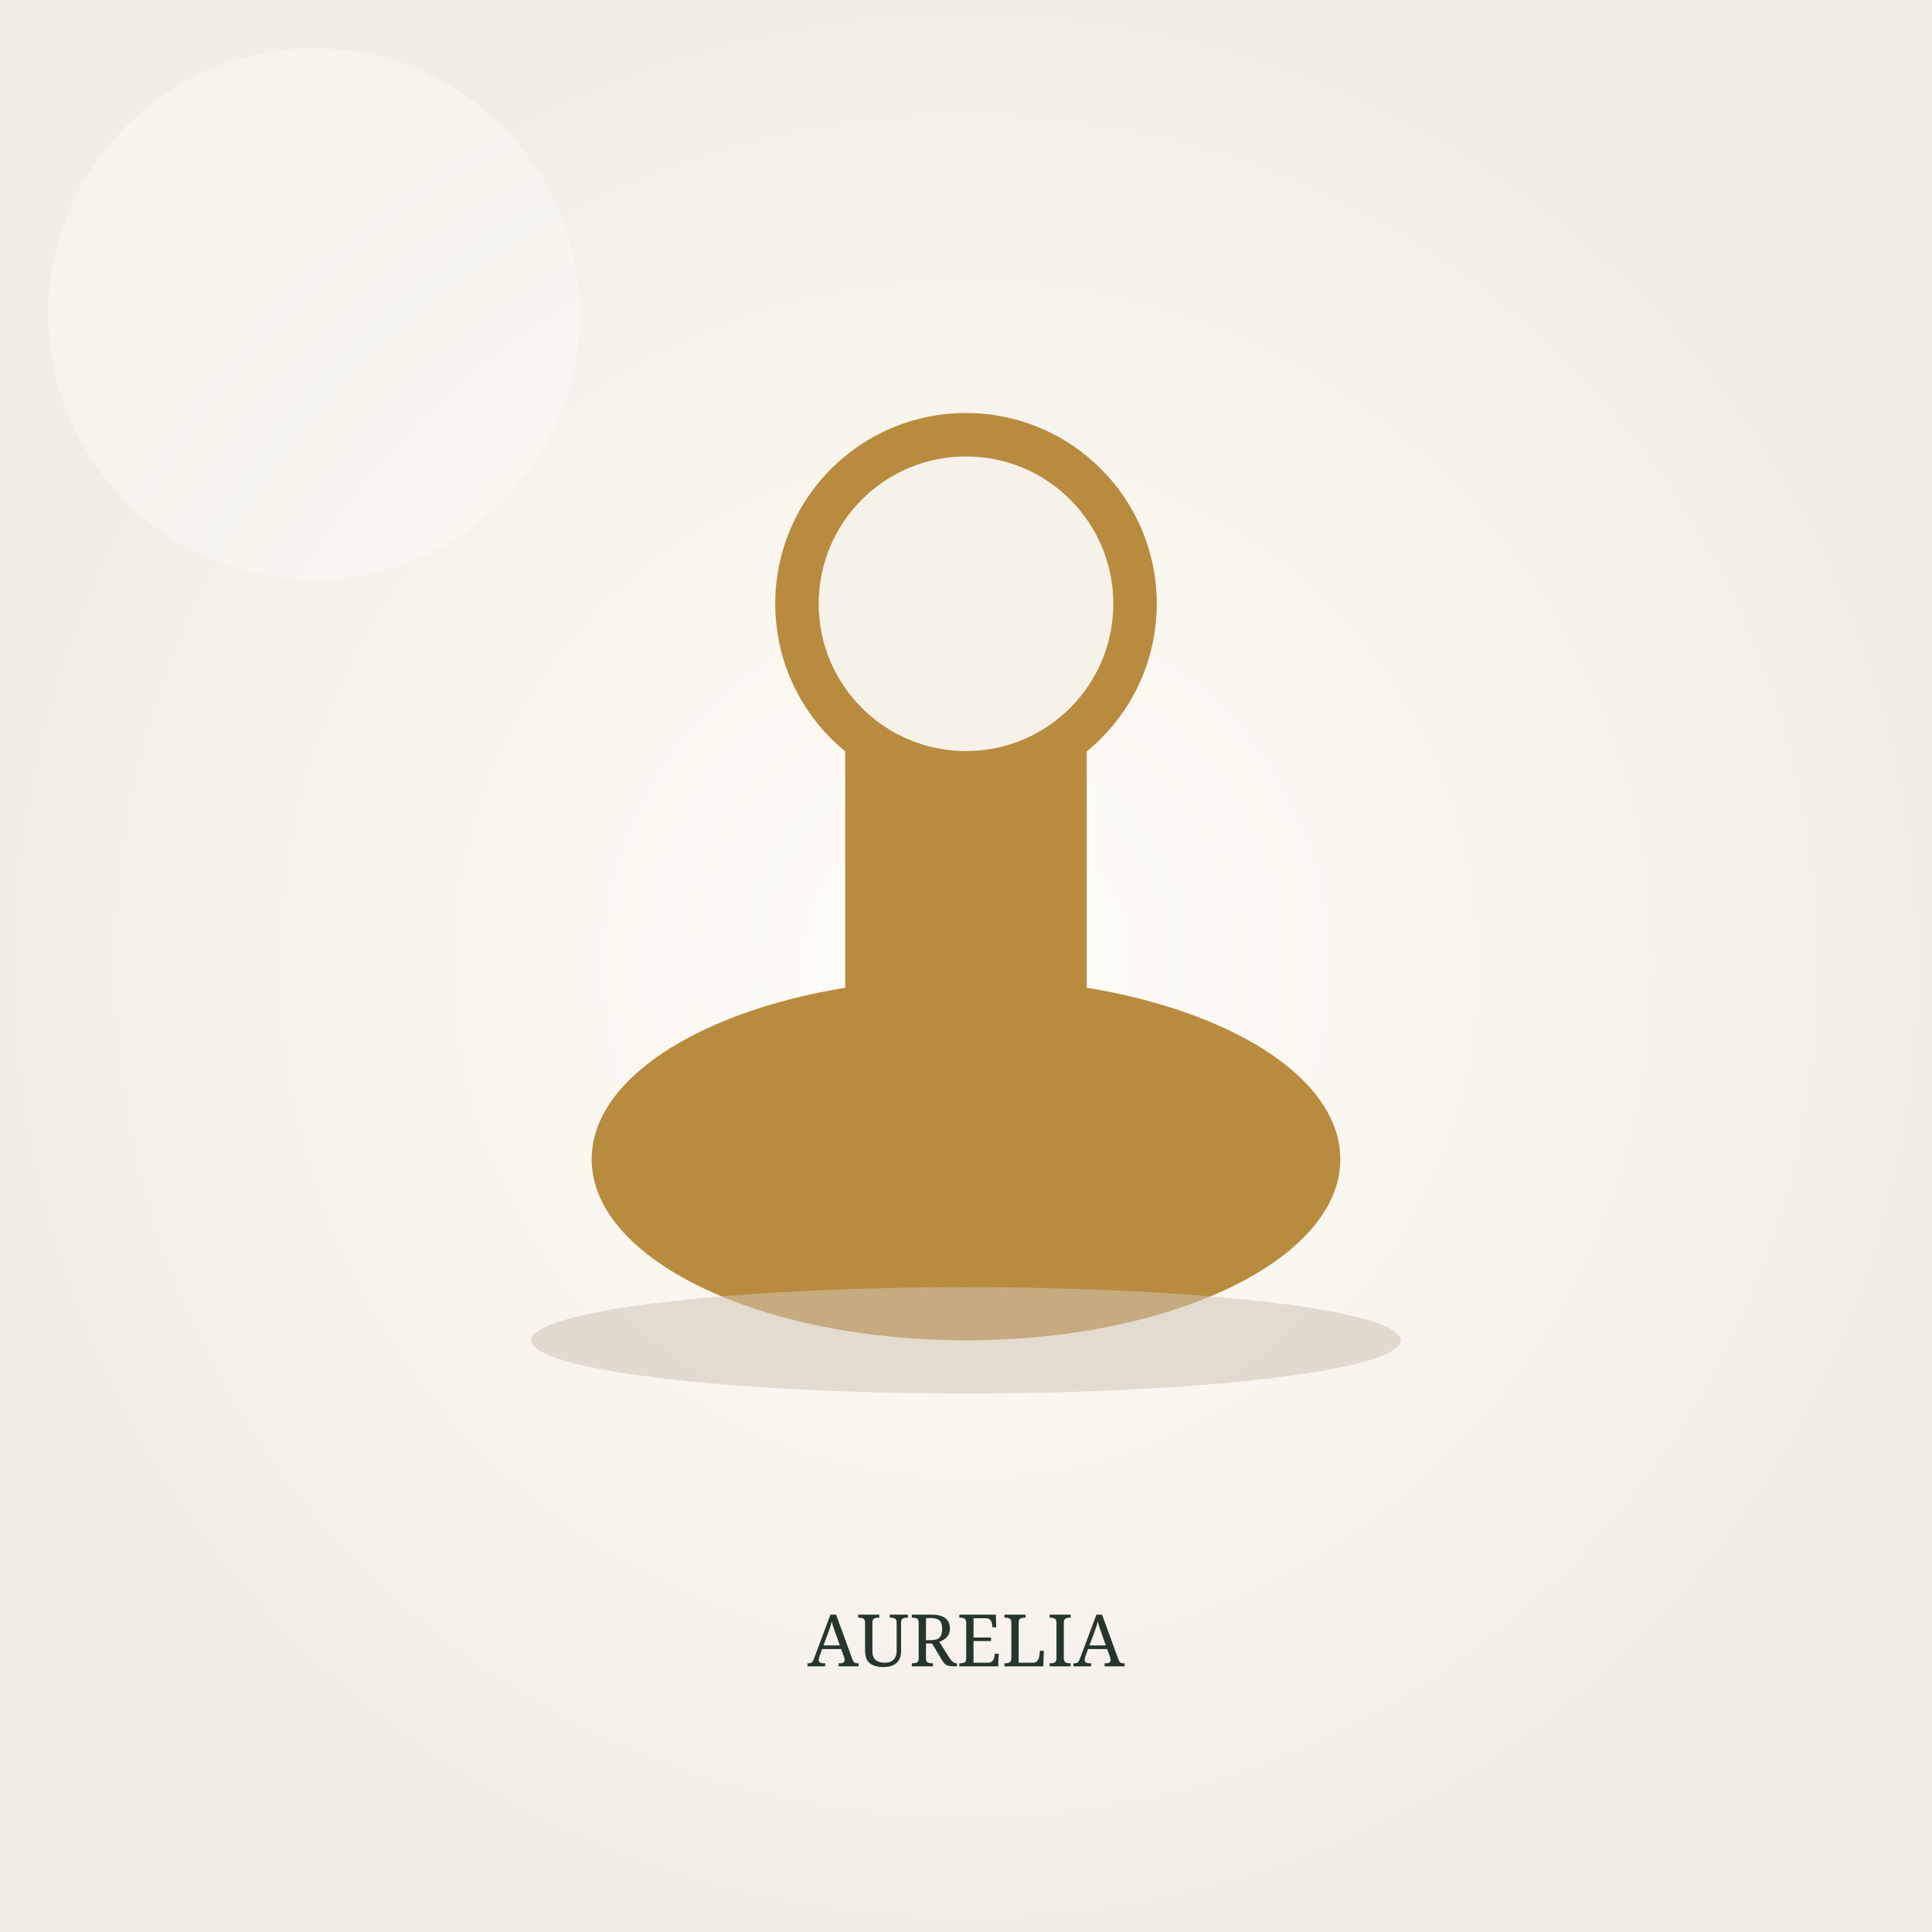
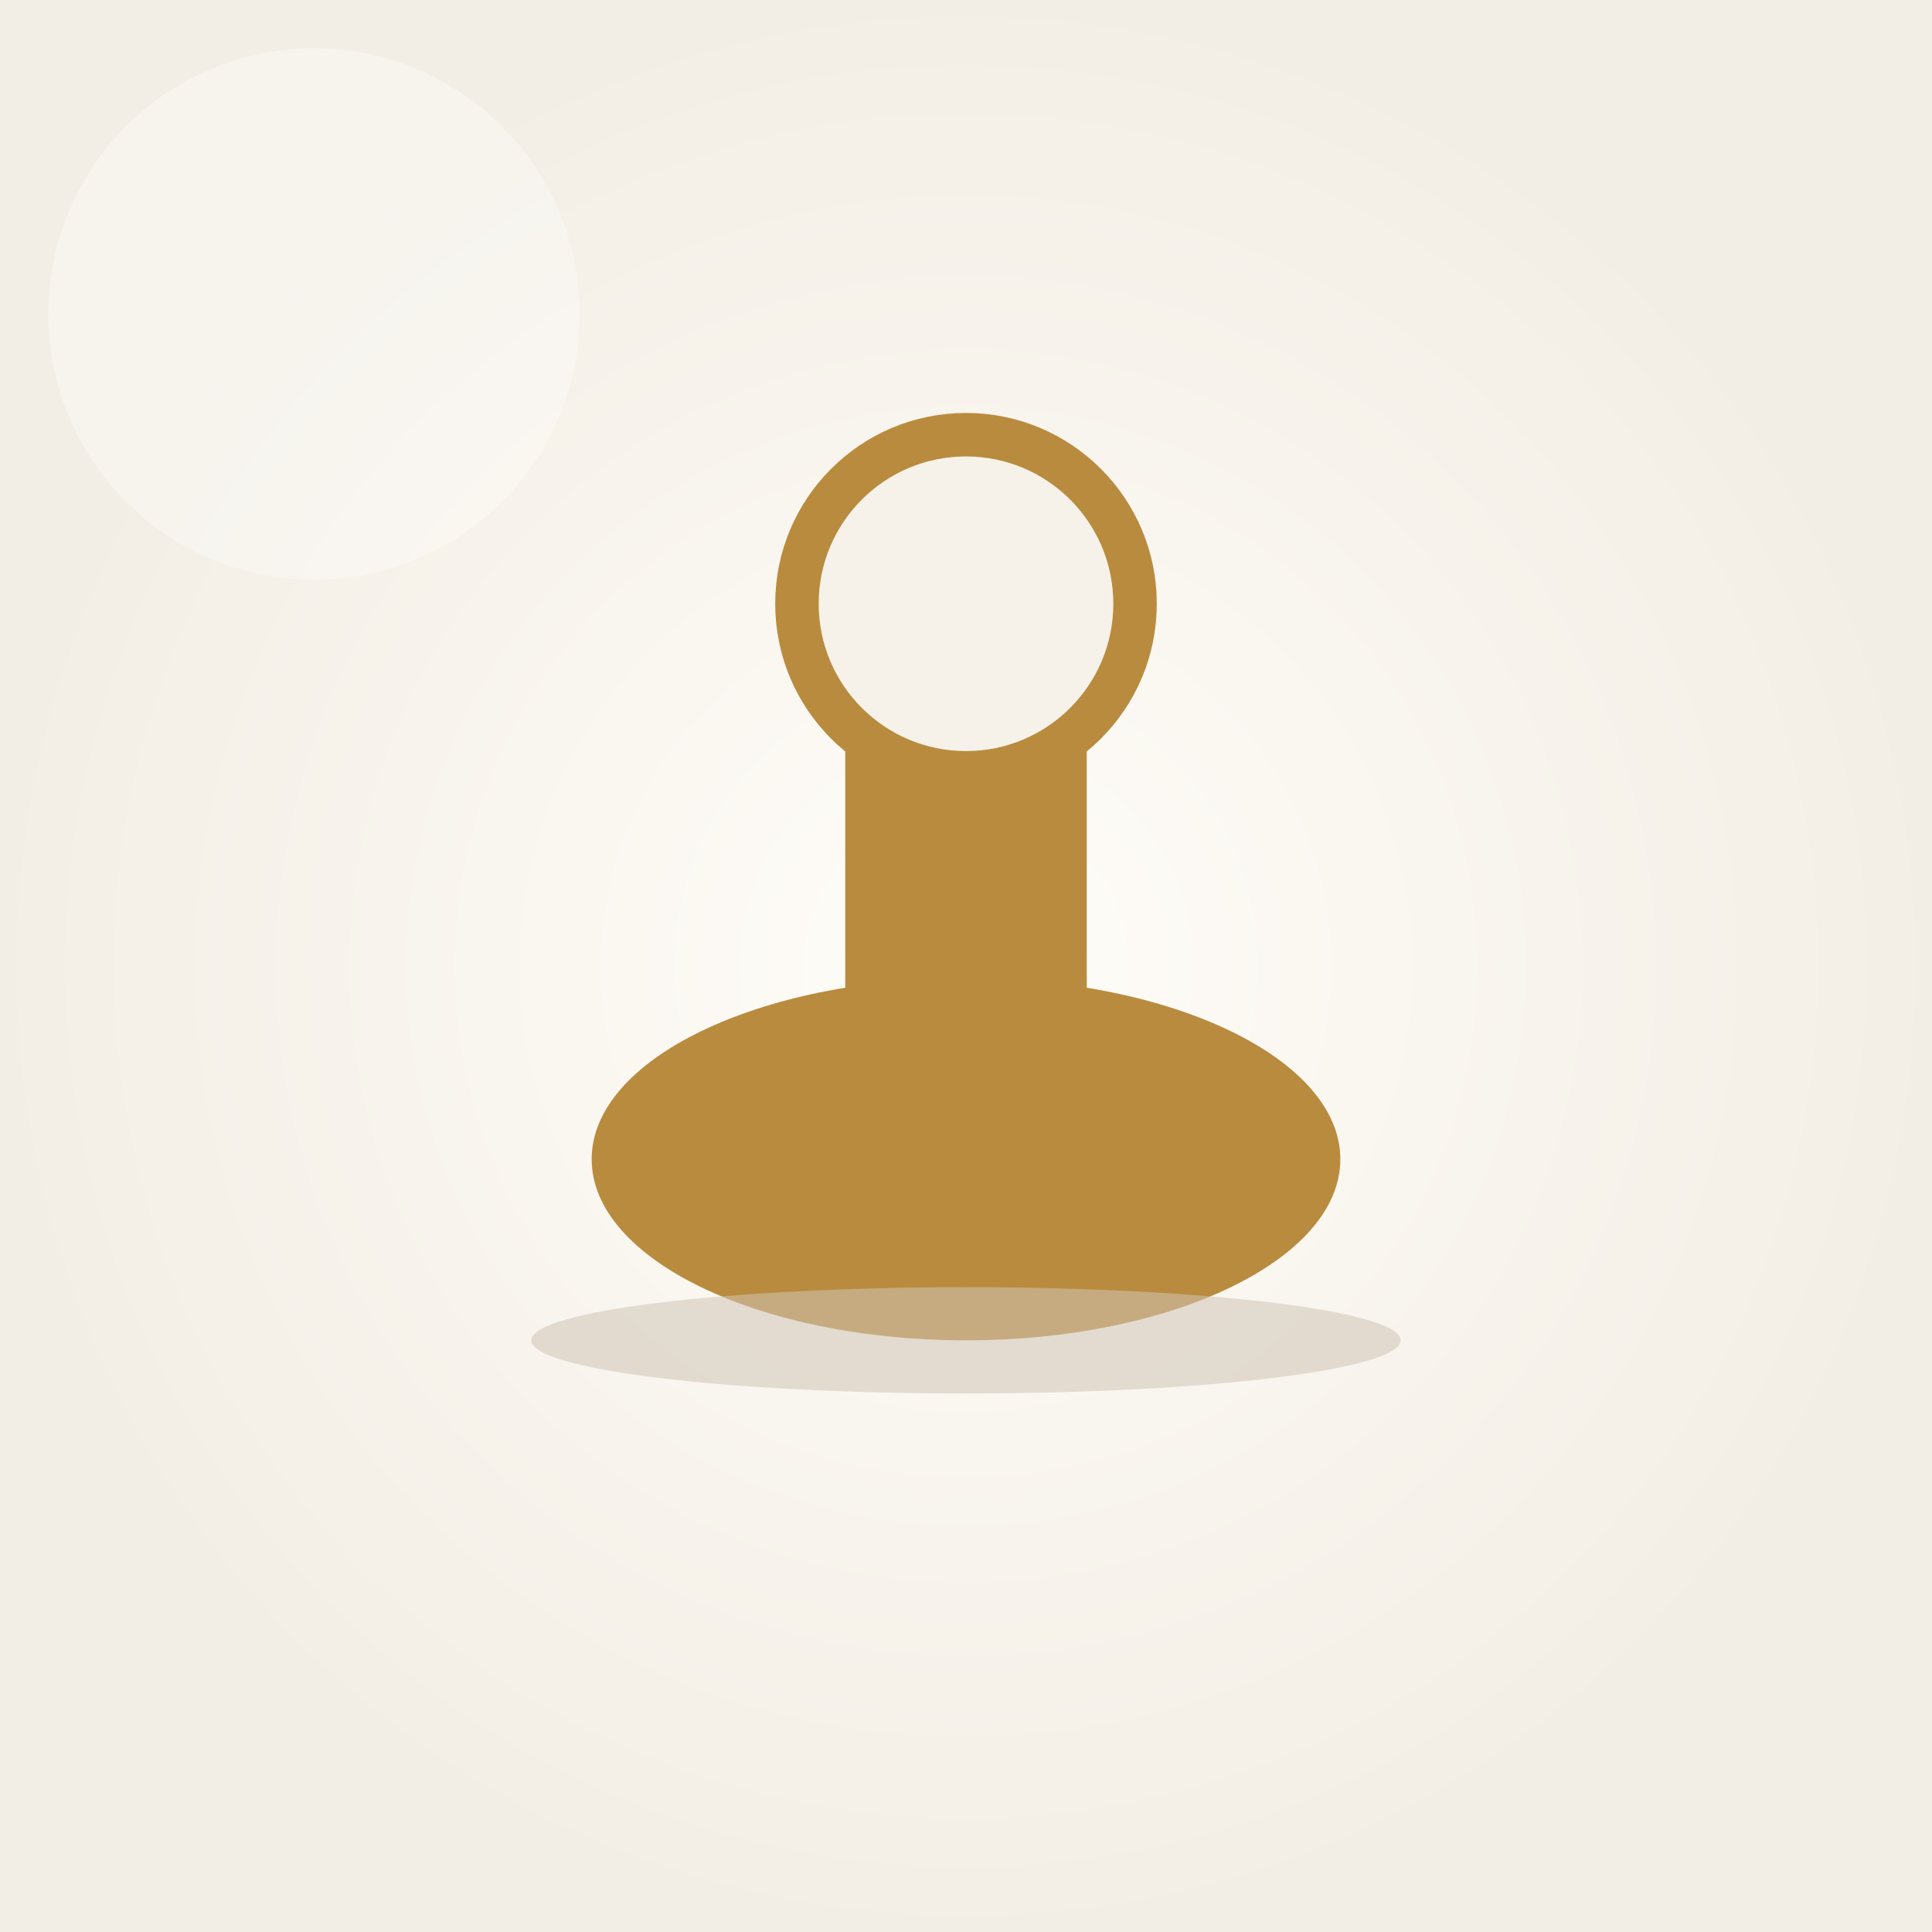
<svg xmlns="http://www.w3.org/2000/svg" width="800" height="800" viewBox="0 0 800 800">
  <defs>
    <radialGradient id="g">
      <stop offset="0" stop-color="#fffdf9" />
      <stop offset="1" stop-color="#f3eee5" />
    </radialGradient>
  </defs>
  <rect width="800" height="800" fill="url(#g)" />
  <circle cx="130" cy="130" r="110" fill="#ffffff" opacity=".32" />
-   <text x="400" y="690" text-anchor="middle" font-family="Georgia,serif" font-size="30" fill="#26362b">AURELIA</text>
  <ellipse cx="400" cy="480" rx="155" ry="75" fill="#b98b3e" />
  <rect x="350" y="270" width="100" height="180" rx="20" fill="#b98b3e" />
  <circle cx="400" cy="250" r="70" fill="#f7f2e9" stroke="#b98b3e" stroke-width="18" />
  <ellipse cx="400" cy="555" rx="180" ry="22" fill="#cfc4b4" opacity=".55" />
</svg>
